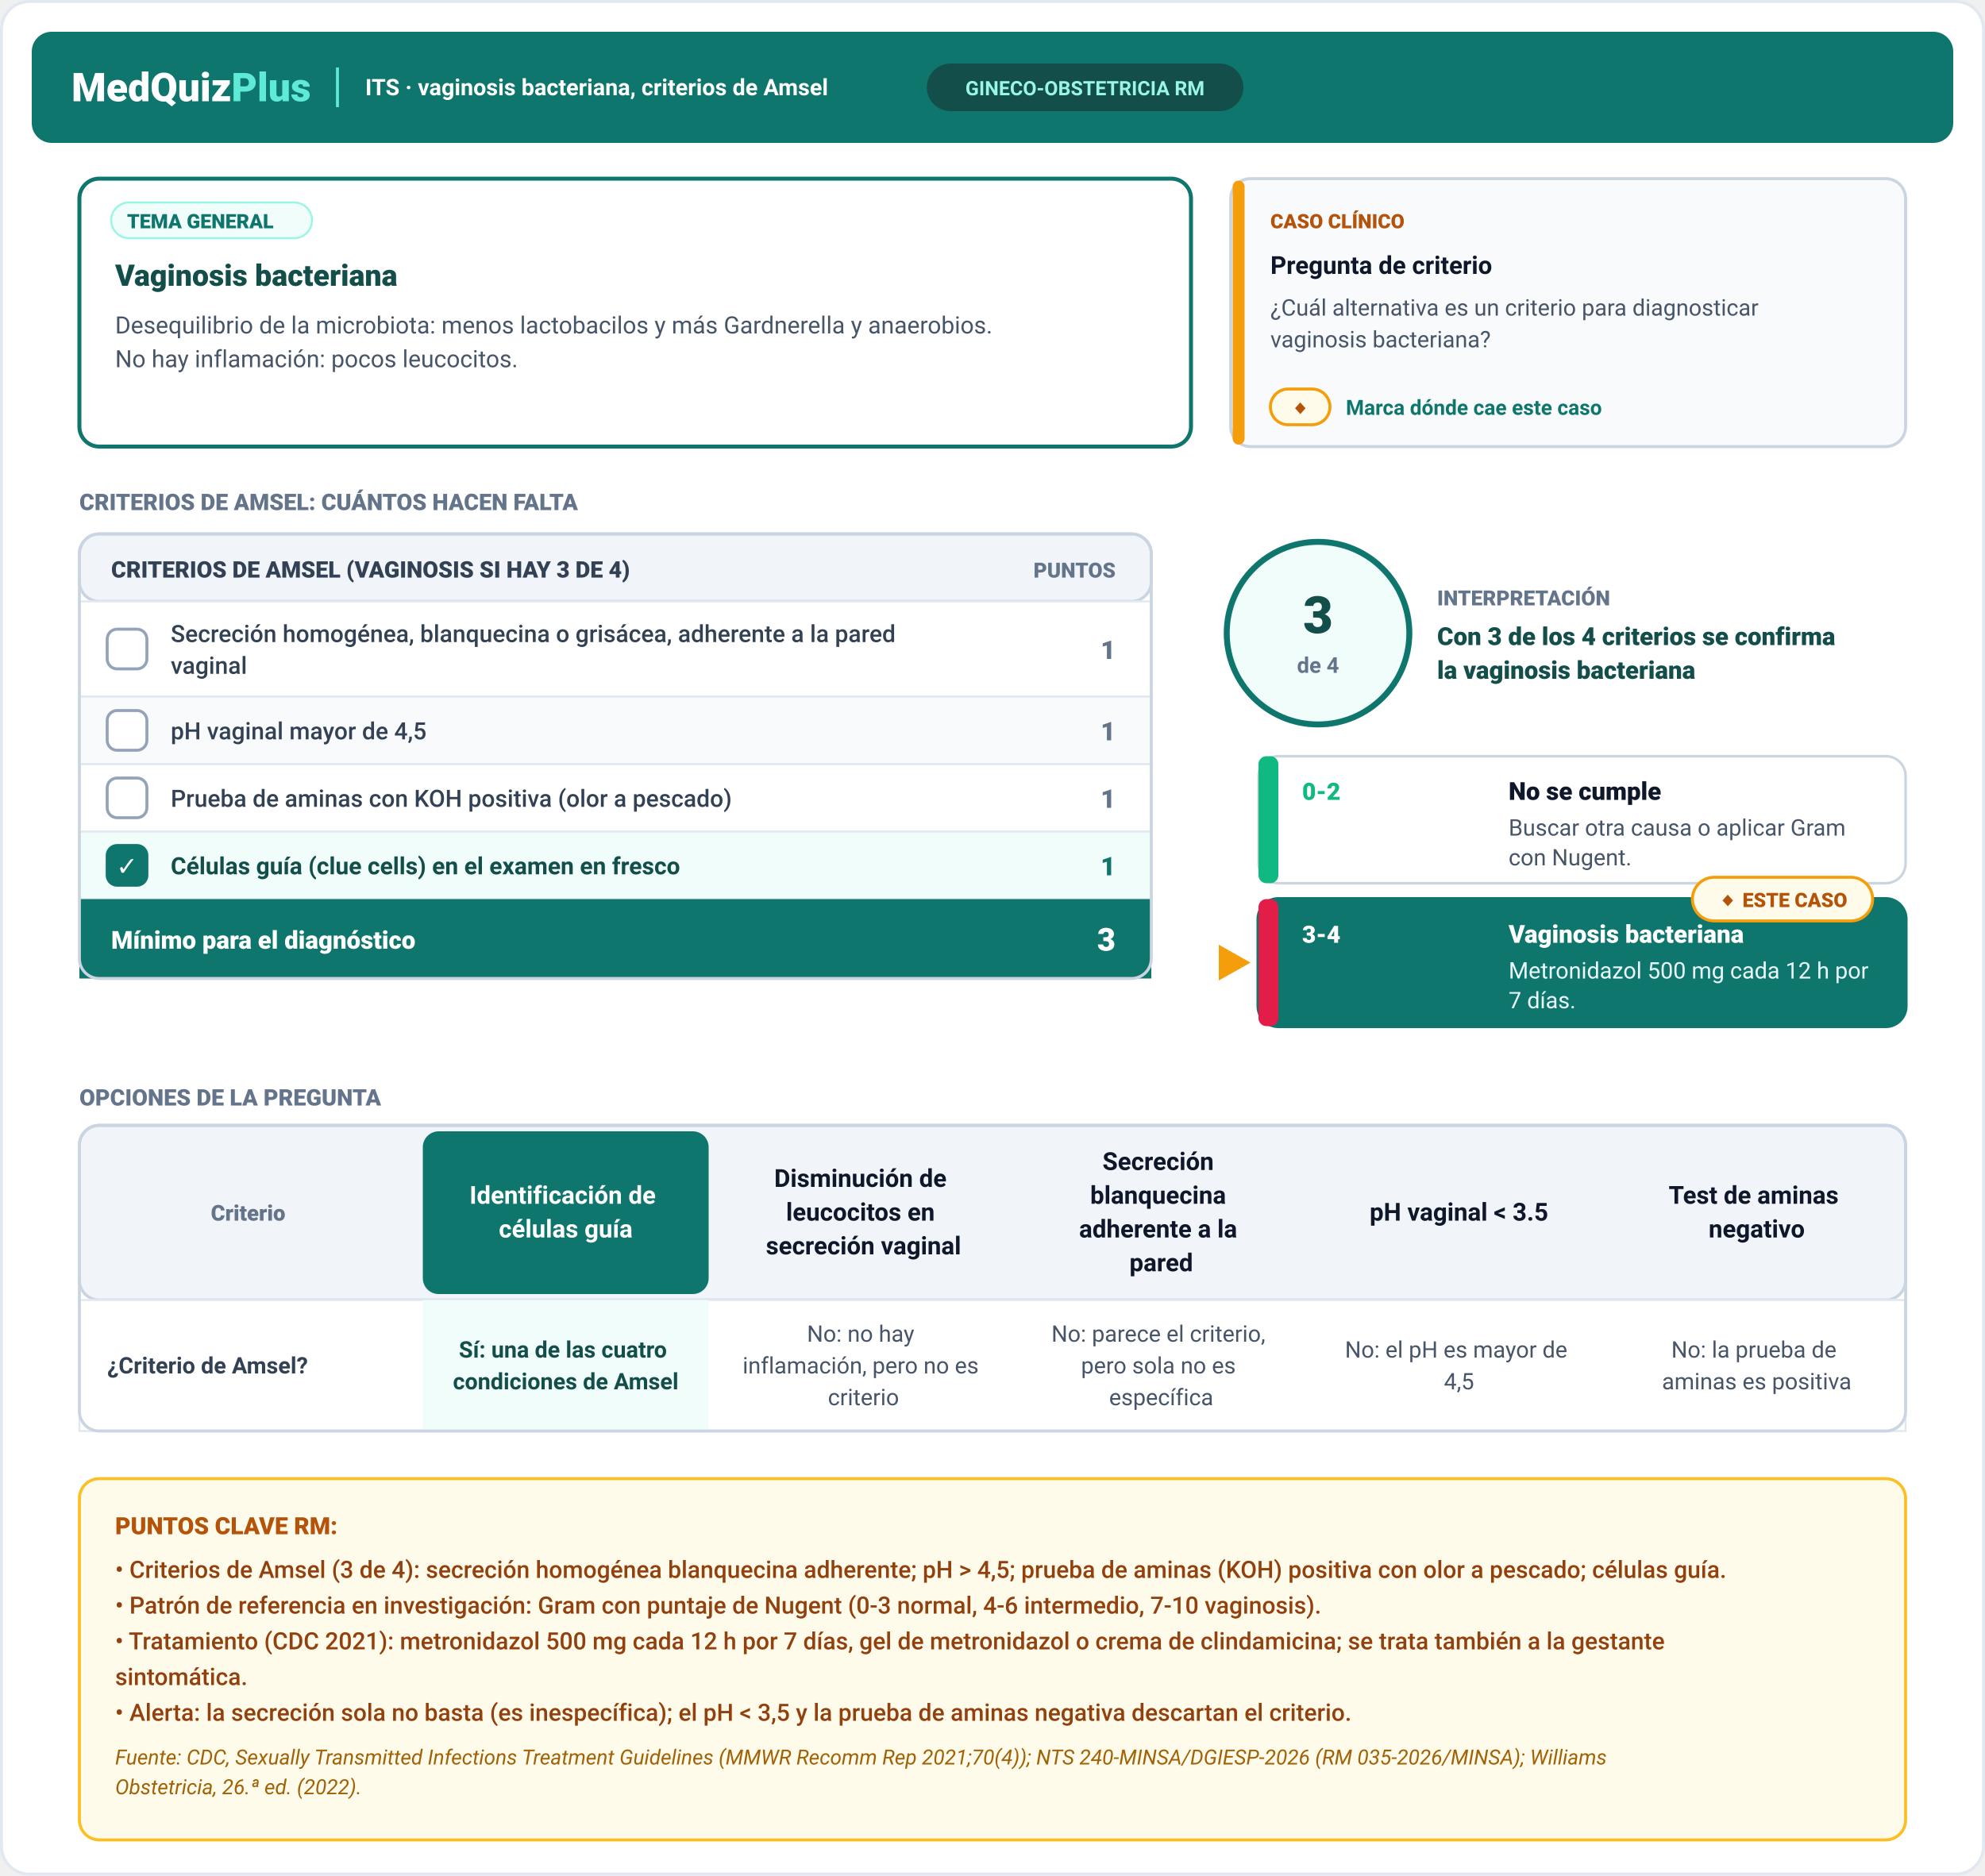
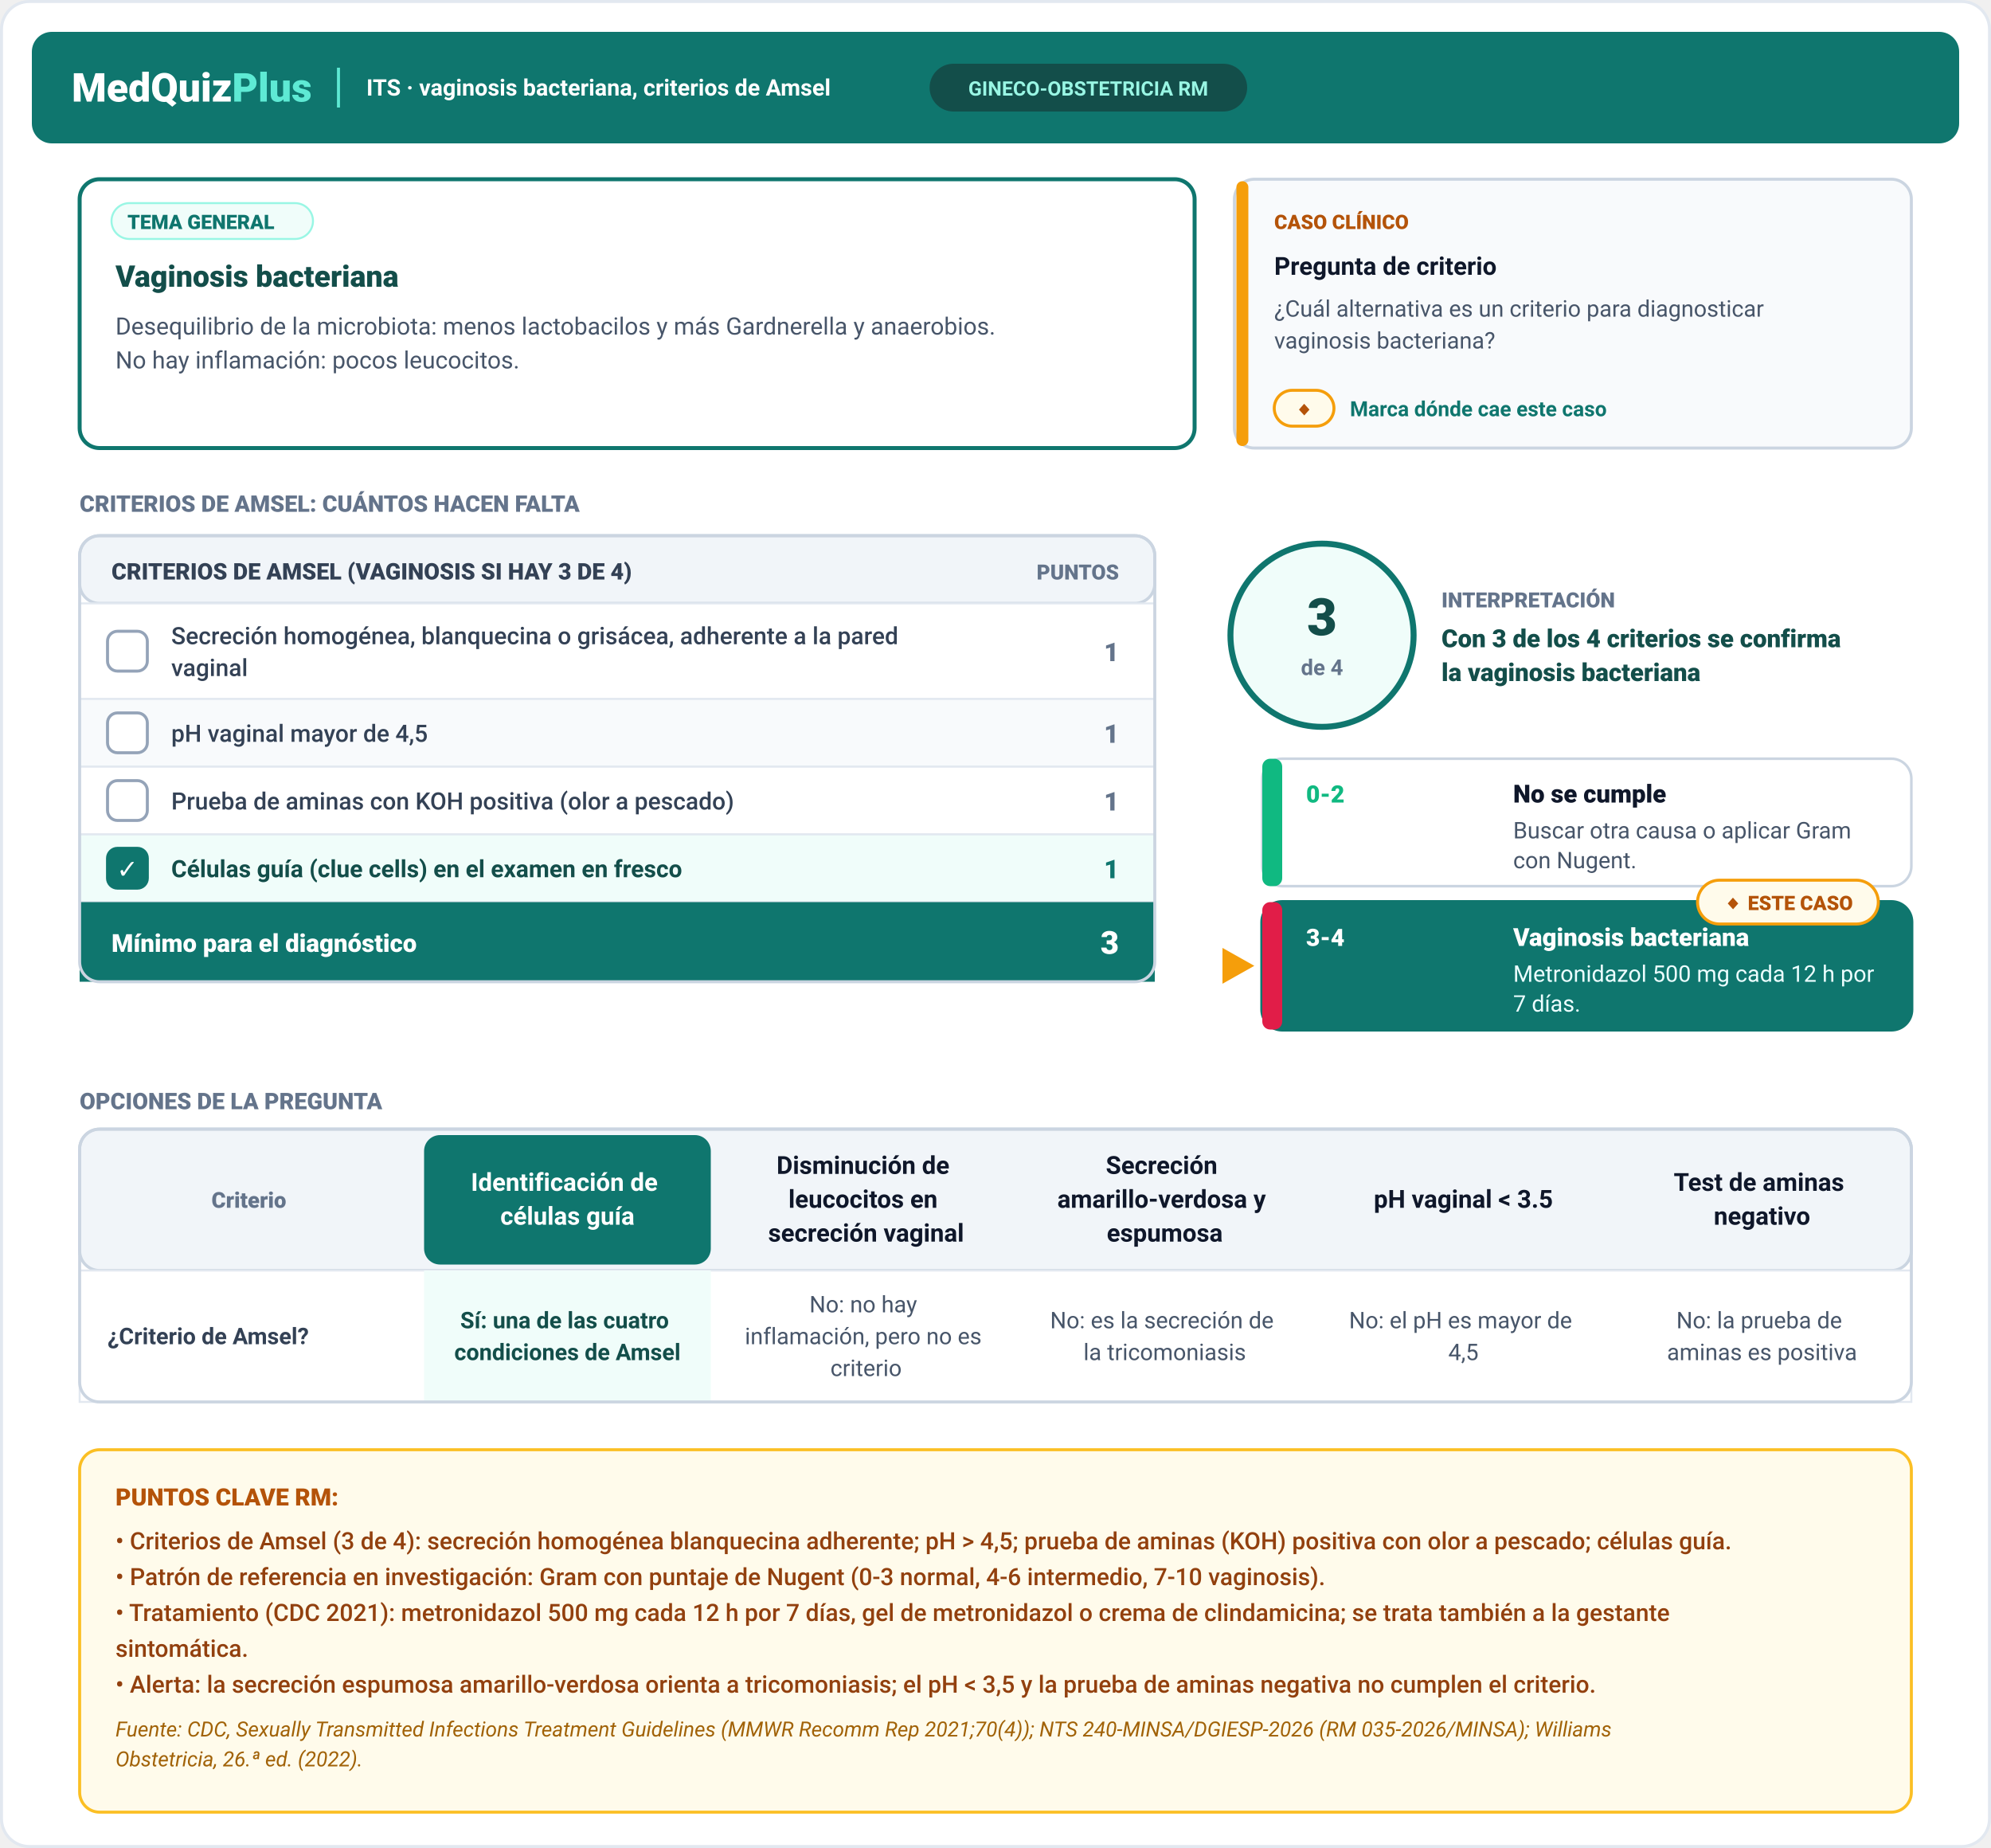
- <svg xmlns="http://www.w3.org/2000/svg" width="1000" height="945" viewBox="0 0 1000 945" font-family="Segoe UI, Roboto, Helvetica, Arial, sans-serif" role="img" aria-label="Las células guía hacen el diagnóstico de vaginosis bacteriana: criterios de Amsel, tres de cuatro">
-   <rect x="0.75" y="0.75" width="998.5" height="943.5" rx="14" fill="#ffffff" stroke="#e2e8f0" stroke-width="1.5" />
+ <svg xmlns="http://www.w3.org/2000/svg" width="1000" height="928" viewBox="0 0 1000 928" font-family="Segoe UI, Roboto, Helvetica, Arial, sans-serif" role="img" aria-label="Las células guía hacen el diagnóstico de vaginosis bacteriana: criterios de Amsel, tres de cuatro">
+   <rect x="0.75" y="0.75" width="998.5" height="926.5" rx="14" fill="#ffffff" stroke="#e2e8f0" stroke-width="1.5" />
  <rect x="16.0" y="16.0" width="968.0" height="56.0" rx="10" fill="#0f766e" stroke="none" stroke-width="1.5" />
  <text x="36" y="51.0" font-size="20" font-weight="800" fill="#ffffff">MedQuiz<tspan fill="#5eead4">Plus</tspan>
  </text>
  <line x1="170.0" y1="34.0" x2="170.0" y2="54.0" stroke="#5eead4" stroke-width="1.5" />
  <text x="184.0" y="48.0" font-size="11.5" font-weight="700" font-style="normal" fill="#ffffff" text-anchor="start" data-max="542">
    <tspan x="184.0" dy="0">ITS · vaginosis bacteriana, criterios de Amsel</tspan>
  </text>
  <rect x="466.9" y="32.0" width="159.5" height="24.0" rx="12" fill="#134e4a" stroke="none" stroke-width="1.5" />
  <text x="546.6" y="48.0" font-size="10" font-weight="700" font-style="normal" fill="#99f6e4" text-anchor="middle" data-max="144">
    <tspan x="546.6" dy="0">GINECO-OBSTETRICIA RM</tspan>
  </text>
  <rect x="40.0" y="90.0" width="560.0" height="135.0" rx="10" fill="#ffffff" stroke="#0f766e" stroke-width="2" />
  <rect x="56.0" y="102.0" width="101.2" height="18.0" rx="9" fill="#f0fdfa" stroke="#99f6e4" stroke-width="1" />
  <text x="64.0" y="115.0" font-size="10" font-weight="800" font-style="normal" fill="#0f766e" text-anchor="start" data-max="0">
    <tspan x="64.0" dy="0">TEMA GENERAL</tspan>
  </text>
  <text x="58.0" y="144.0" font-size="15" font-weight="800" font-style="normal" fill="#134e4a" text-anchor="start" data-max="524">
    <tspan x="58.0" dy="0">Vaginosis bacteriana</tspan>
  </text>
  <text x="58.0" y="168.0" font-size="12" font-weight="400" font-style="normal" fill="#475569" text-anchor="start" data-max="524">
    <tspan x="58.0" dy="0">Desequilibrio de la microbiota: menos lactobacilos y más Gardnerella y anaerobios.</tspan>
    <tspan x="58.0" dy="17">No hay inflamación: pocos leucocitos.</tspan>
  </text>
  <rect x="620.0" y="90.0" width="340.0" height="135.0" rx="10" fill="#f8fafc" stroke="#cbd5e1" stroke-width="1.5" />
  <rect x="621.0" y="91.0" width="6.0" height="133.0" rx="3" fill="#f59e0b" stroke="none" stroke-width="1.5" />
  <text x="640.0" y="115.0" font-size="10" font-weight="800" font-style="normal" fill="#b45309" text-anchor="start" data-max="0">
    <tspan x="640.0" dy="0">CASO CLÍNICO</tspan>
  </text>
  <text x="640.0" y="138.0" font-size="12.5" font-weight="700" font-style="normal" fill="#0f172a" text-anchor="start" data-max="304">
    <tspan x="640.0" dy="0">Pregunta de criterio</tspan>
  </text>
  <text x="640.0" y="159.0" font-size="11.5" font-weight="400" font-style="normal" fill="#475569" text-anchor="start" data-max="304">
    <tspan x="640.0" dy="0">¿Cuál alternativa es un criterio para diagnosticar</tspan>
    <tspan x="640.0" dy="16">vaginosis bacteriana?</tspan>
  </text>
  <rect x="640.0" y="196.0" width="30.0" height="18.0" rx="9" fill="#fffbeb" stroke="#f59e0b" stroke-width="1.5" />
  <text x="655.0" y="209.0" font-size="10" font-weight="800" font-style="normal" fill="#b45309" text-anchor="middle" data-max="0">
    <tspan x="655.0" dy="0">◆</tspan>
  </text>
  <text x="678.0" y="209.0" font-size="10.5" font-weight="700" font-style="normal" fill="#0f766e" text-anchor="start" data-max="260">
    <tspan x="678.0" dy="0">Marca dónde cae este caso</tspan>
  </text>
  <text x="40.0" y="257.0" font-size="11.5" font-weight="800" font-style="normal" fill="#64748b" text-anchor="start" data-max="900">
    <tspan x="40.0" dy="0">CRITERIOS DE AMSEL: CUÁNTOS HACEN FALTA</tspan>
  </text>
  <rect x="40.0" y="269.0" width="540.0" height="34.0" rx="10" fill="#f1f5f9" stroke="#cbd5e1" stroke-width="1.5" />
  <text x="56.0" y="291.0" font-size="11.5" font-weight="800" font-style="normal" fill="#334155" text-anchor="start" data-max="430">
    <tspan x="56.0" dy="0">CRITERIOS DE AMSEL (VAGINOSIS SI HAY 3 DE 4)</tspan>
  </text>
  <text x="562.0" y="291.0" font-size="10.5" font-weight="800" font-style="normal" fill="#64748b" text-anchor="end" data-max="90">
    <tspan x="562.0" dy="0">PUNTOS</tspan>
  </text>
  <rect x="40.0" y="303.0" width="540.0" height="48.0" rx="0" fill="#ffffff" stroke="#e2e8f0" stroke-width="1" />
  <rect x="54.0" y="317.0" width="20.0" height="20.0" rx="5" fill="#ffffff" stroke="#94a3b8" stroke-width="1.5" />
  <text x="86.0" y="323.5" font-size="12" font-weight="500" font-style="normal" fill="#334155" text-anchor="start" data-max="420">
    <tspan x="86.0" dy="0">Secreción homogénea, blanquecina o grisácea, adherente a la pared</tspan>
    <tspan x="86.0" dy="16">vaginal</tspan>
  </text>
  <text x="562.0" y="332.0" font-size="13" font-weight="800" font-style="normal" fill="#64748b" text-anchor="end" data-max="90">
    <tspan x="562.0" dy="0">1</tspan>
  </text>
  <rect x="40.0" y="351.0" width="540.0" height="34.0" rx="0" fill="#f8fafc" stroke="#e2e8f0" stroke-width="1" />
  <rect x="54.0" y="358.0" width="20.0" height="20.0" rx="5" fill="#ffffff" stroke="#94a3b8" stroke-width="1.5" />
  <text x="86.0" y="372.5" font-size="12" font-weight="500" font-style="normal" fill="#334155" text-anchor="start" data-max="420">
    <tspan x="86.0" dy="0">pH vaginal mayor de 4,5</tspan>
  </text>
  <text x="562.0" y="373.0" font-size="13" font-weight="800" font-style="normal" fill="#64748b" text-anchor="end" data-max="90">
    <tspan x="562.0" dy="0">1</tspan>
  </text>
  <rect x="40.0" y="385.0" width="540.0" height="34.0" rx="0" fill="#ffffff" stroke="#e2e8f0" stroke-width="1" />
  <rect x="54.0" y="392.0" width="20.0" height="20.0" rx="5" fill="#ffffff" stroke="#94a3b8" stroke-width="1.5" />
  <text x="86.0" y="406.5" font-size="12" font-weight="500" font-style="normal" fill="#334155" text-anchor="start" data-max="420">
    <tspan x="86.0" dy="0">Prueba de aminas con KOH positiva (olor a pescado)</tspan>
  </text>
  <text x="562.0" y="407.0" font-size="13" font-weight="800" font-style="normal" fill="#64748b" text-anchor="end" data-max="90">
    <tspan x="562.0" dy="0">1</tspan>
  </text>
  <rect x="40.0" y="419.0" width="540.0" height="34.0" rx="0" fill="#f0fdfa" stroke="#e2e8f0" stroke-width="1" />
  <rect x="54.0" y="426.0" width="20.0" height="20.0" rx="5" fill="#0f766e" stroke="#0f766e" stroke-width="1.5" />
  <text x="64.0" y="441.0" font-size="13" font-weight="800" font-style="normal" fill="#ffffff" text-anchor="middle" data-max="0">
    <tspan x="64.0" dy="0">✓</tspan>
  </text>
  <text x="86.0" y="440.5" font-size="12" font-weight="700" font-style="normal" fill="#134e4a" text-anchor="start" data-max="420">
    <tspan x="86.0" dy="0">Células guía (clue cells) en el examen en fresco</tspan>
  </text>
  <text x="562.0" y="441.0" font-size="13" font-weight="800" font-style="normal" fill="#0f766e" text-anchor="end" data-max="90">
    <tspan x="562.0" dy="0">1</tspan>
  </text>
  <rect x="40.0" y="453.0" width="540.0" height="40.0" rx="0" fill="#0f766e" stroke="none" stroke-width="1.5" />
  <text x="56.0" y="478.0" font-size="12.5" font-weight="800" font-style="normal" fill="#ffffff" text-anchor="start" data-max="430">
    <tspan x="56.0" dy="0">Mínimo para el diagnóstico</tspan>
  </text>
  <text x="562.0" y="479.0" font-size="16" font-weight="800" font-style="normal" fill="#ffffff" text-anchor="end" data-max="90">
    <tspan x="562.0" dy="0">3</tspan>
  </text>
  <rect x="40.0" y="269.0" width="540.0" height="224.0" rx="10" fill="none" stroke="#cbd5e1" stroke-width="1.5" />
  <circle cx="664.0" cy="319.0" r="46" fill="#f0fdfa" stroke="#0f766e" stroke-width="3" />
  <text x="664.0" y="319.0" font-size="26" font-weight="800" font-style="normal" fill="#134e4a" text-anchor="middle" data-max="0">
    <tspan x="664.0" dy="0">3</tspan>
  </text>
  <text x="664.0" y="339.0" font-size="11" font-weight="700" font-style="normal" fill="#64748b" text-anchor="middle" data-max="0">
    <tspan x="664.0" dy="0">de 4</tspan>
  </text>
  <text x="724.0" y="305.0" font-size="10.5" font-weight="800" font-style="normal" fill="#64748b" text-anchor="start" data-max="230">
    <tspan x="724.0" dy="0">INTERPRETACIÓN</tspan>
  </text>
  <text x="724.0" y="325.0" font-size="12.5" font-weight="800" font-style="normal" fill="#134e4a" text-anchor="start" data-max="230">
    <tspan x="724.0" dy="0">Con 3 de los 4 criterios se confirma</tspan>
    <tspan x="724.0" dy="17">la vaginosis bacteriana</tspan>
  </text>
  <rect x="634.0" y="381.0" width="326.0" height="64.0" rx="10" fill="#ffffff" stroke="#cbd5e1" stroke-width="1.3" />
  <rect x="634.0" y="381.0" width="10.0" height="64.0" rx="4" fill="#10b981" stroke="none" stroke-width="1.5" />
  <text x="656.0" y="403.0" font-size="12" font-weight="800" font-style="normal" fill="#10b981" text-anchor="start" data-max="100">
    <tspan x="656.0" dy="0">0-2</tspan>
  </text>
  <text x="760.0" y="403.0" font-size="12.5" font-weight="800" font-style="normal" fill="#0f172a" text-anchor="start" data-max="190">
    <tspan x="760.0" dy="0">No se cumple</tspan>
  </text>
  <text x="760.0" y="421.0" font-size="11.5" font-weight="400" font-style="normal" fill="#475569" text-anchor="start" data-max="190">
    <tspan x="760.0" dy="0">Buscar otra causa o aplicar Gram</tspan>
    <tspan x="760.0" dy="15">con Nugent.</tspan>
  </text>
  <rect x="634.0" y="453.0" width="326.0" height="64.0" rx="10" fill="#0f766e" stroke="#0f766e" stroke-width="2" />
  <rect x="634.0" y="453.0" width="10.0" height="64.0" rx="4" fill="#e11d48" stroke="none" stroke-width="1.5" />
  <text x="656.0" y="475.0" font-size="12" font-weight="800" font-style="normal" fill="#ffffff" text-anchor="start" data-max="100">
    <tspan x="656.0" dy="0">3-4</tspan>
  </text>
  <text x="760.0" y="475.0" font-size="12.5" font-weight="800" font-style="normal" fill="#ffffff" text-anchor="start" data-max="190">
    <tspan x="760.0" dy="0">Vaginosis bacteriana</tspan>
  </text>
  <text x="760.0" y="493.0" font-size="11.5" font-weight="400" font-style="normal" fill="#ecfeff" text-anchor="start" data-max="190">
    <tspan x="760.0" dy="0">Metronidazol 500 mg cada 12 h por</tspan>
    <tspan x="760.0" dy="15">7 días.</tspan>
  </text>
  <polygon points="614.0,476.0 614.0,494.0 630.0,485.0" fill="#f59e0b" />
  <rect x="852.6" y="442.0" width="90.8" height="22.0" rx="11" fill="#fffbeb" stroke="#f59e0b" stroke-width="1.5" />
  <text x="898.0" y="457.0" font-size="10" font-weight="800" font-style="normal" fill="#b45309" text-anchor="middle" data-max="0">
    <tspan x="898.0" dy="0">◆ ESTE CASO</tspan>
  </text>
  <text x="40.0" y="557.0" font-size="11.5" font-weight="800" font-style="normal" fill="#64748b" text-anchor="start" data-max="900">
    <tspan x="40.0" dy="0">OPCIONES DE LA PREGUNTA</tspan>
  </text>
-   <rect x="40.0" y="567.0" width="920.0" height="88.0" rx="10" fill="#f1f5f9" stroke="#cbd5e1" stroke-width="1.5" />
-   <text x="125.0" y="615.0" font-size="11" font-weight="800" font-style="normal" fill="#64748b" text-anchor="middle" data-max="154">
+   <rect x="40.0" y="567.0" width="920.0" height="71.0" rx="10" fill="#f1f5f9" stroke="#cbd5e1" stroke-width="1.5" />
+   <text x="125.0" y="606.5" font-size="11" font-weight="800" font-style="normal" fill="#64748b" text-anchor="middle" data-max="154">
    <tspan x="125.0" dy="0">Criterio</tspan>
  </text>
-   <rect x="213.0" y="570.0" width="144.0" height="82.0" rx="8" fill="#0f766e" stroke="none" stroke-width="1.5" />
-   <text x="285.0" y="606.5" font-size="12.5" font-weight="700" font-style="normal" fill="#ffffff" text-anchor="middle" data-max="130">
+   <rect x="213.0" y="570.0" width="144.0" height="65.0" rx="8" fill="#0f766e" stroke="none" stroke-width="1.5" />
+   <text x="285.0" y="598.0" font-size="12.5" font-weight="700" font-style="normal" fill="#ffffff" text-anchor="middle" data-max="130">
    <tspan x="285.0" dy="0">Identificación de</tspan>
    <tspan x="285.0" dy="17">células guía</tspan>
  </text>
-   <text x="435.0" y="598.0" font-size="12.5" font-weight="700" font-style="normal" fill="#0f172a" text-anchor="middle" data-max="130">
+   <text x="435.0" y="589.5" font-size="12.5" font-weight="700" font-style="normal" fill="#0f172a" text-anchor="middle" data-max="130">
    <tspan x="435.0" dy="0">Disminución de</tspan>
    <tspan x="435.0" dy="17">leucocitos en</tspan>
    <tspan x="435.0" dy="17">secreción vaginal</tspan>
  </text>
  <text x="585.0" y="589.5" font-size="12.5" font-weight="700" font-style="normal" fill="#0f172a" text-anchor="middle" data-max="130">
    <tspan x="585.0" dy="0">Secreción</tspan>
-     <tspan x="585.0" dy="17">blanquecina</tspan>
-     <tspan x="585.0" dy="17">adherente a la</tspan>
-     <tspan x="585.0" dy="17">pared</tspan>
-   </text>
-   <text x="735.0" y="615.0" font-size="12.5" font-weight="700" font-style="normal" fill="#0f172a" text-anchor="middle" data-max="130">
+     <tspan x="585.0" dy="17">amarillo-verdosa y</tspan>
+     <tspan x="585.0" dy="17">espumosa</tspan>
+   </text>
+   <text x="735.0" y="606.5" font-size="12.5" font-weight="700" font-style="normal" fill="#0f172a" text-anchor="middle" data-max="130">
    <tspan x="735.0" dy="0">pH vaginal &lt; 3.5</tspan>
  </text>
-   <text x="885.0" y="606.5" font-size="12.5" font-weight="700" font-style="normal" fill="#0f172a" text-anchor="middle" data-max="130">
+   <text x="885.0" y="598.0" font-size="12.5" font-weight="700" font-style="normal" fill="#0f172a" text-anchor="middle" data-max="130">
    <tspan x="885.0" dy="0">Test de aminas</tspan>
    <tspan x="885.0" dy="17">negativo</tspan>
  </text>
-   <rect x="40.0" y="655.0" width="920.0" height="66.0" rx="0" fill="#ffffff" stroke="#e2e8f0" stroke-width="1" />
-   <rect x="213.0" y="655.0" width="144.0" height="66.0" rx="0" fill="#f0fdfa" stroke="none" stroke-width="1.5" />
-   <text x="54.0" y="692.0" font-size="11.5" font-weight="700" font-style="normal" fill="#334155" text-anchor="start" data-max="146">
+   <rect x="40.0" y="638.0" width="920.0" height="66.0" rx="0" fill="#ffffff" stroke="#e2e8f0" stroke-width="1" />
+   <rect x="213.0" y="638.0" width="144.0" height="66.0" rx="0" fill="#f0fdfa" stroke="none" stroke-width="1.5" />
+   <text x="54.0" y="675.0" font-size="11.5" font-weight="700" font-style="normal" fill="#334155" text-anchor="start" data-max="146">
    <tspan x="54.0" dy="0">¿Criterio de Amsel?</tspan>
  </text>
-   <text x="285.0" y="684.0" font-size="11.5" font-weight="600" font-style="normal" fill="#134e4a" text-anchor="middle" data-max="128">
+   <text x="285.0" y="667.0" font-size="11.5" font-weight="600" font-style="normal" fill="#134e4a" text-anchor="middle" data-max="128">
    <tspan x="285.0" dy="0">Sí: una de las cuatro</tspan>
    <tspan x="285.0" dy="16">condiciones de Amsel</tspan>
  </text>
-   <text x="435.0" y="676.0" font-size="11.5" font-weight="400" font-style="normal" fill="#475569" text-anchor="middle" data-max="128">
+   <text x="435.0" y="659.0" font-size="11.5" font-weight="400" font-style="normal" fill="#475569" text-anchor="middle" data-max="128">
    <tspan x="435.0" dy="0">No: no hay</tspan>
    <tspan x="435.0" dy="16">inflamación, pero no es</tspan>
    <tspan x="435.0" dy="16">criterio</tspan>
  </text>
-   <text x="585.0" y="676.0" font-size="11.5" font-weight="400" font-style="normal" fill="#475569" text-anchor="middle" data-max="128">
-     <tspan x="585.0" dy="0">No: parece el criterio,</tspan>
-     <tspan x="585.0" dy="16">pero sola no es</tspan>
-     <tspan x="585.0" dy="16">específica</tspan>
-   </text>
-   <text x="735.0" y="684.0" font-size="11.5" font-weight="400" font-style="normal" fill="#475569" text-anchor="middle" data-max="128">
+   <text x="585.0" y="667.0" font-size="11.5" font-weight="400" font-style="normal" fill="#475569" text-anchor="middle" data-max="128">
+     <tspan x="585.0" dy="0">No: es la secreción de</tspan>
+     <tspan x="585.0" dy="16">la tricomoniasis</tspan>
+   </text>
+   <text x="735.0" y="667.0" font-size="11.5" font-weight="400" font-style="normal" fill="#475569" text-anchor="middle" data-max="128">
    <tspan x="735.0" dy="0">No: el pH es mayor de</tspan>
    <tspan x="735.0" dy="16">4,5</tspan>
  </text>
-   <text x="885.0" y="684.0" font-size="11.5" font-weight="400" font-style="normal" fill="#475569" text-anchor="middle" data-max="128">
+   <text x="885.0" y="667.0" font-size="11.5" font-weight="400" font-style="normal" fill="#475569" text-anchor="middle" data-max="128">
    <tspan x="885.0" dy="0">No: la prueba de</tspan>
    <tspan x="885.0" dy="16">aminas es positiva</tspan>
  </text>
-   <rect x="40.0" y="567.0" width="920.0" height="154.0" rx="10" fill="none" stroke="#cbd5e1" stroke-width="1.5" />
-   <rect x="40.0" y="745.0" width="920.0" height="182.0" rx="10" fill="#fffbeb" stroke="#fbbf24" stroke-width="1.5" />
-   <text x="58.0" y="773.0" font-size="12" font-weight="800" font-style="normal" fill="#b45309" text-anchor="start" data-max="884">
+   <rect x="40.0" y="567.0" width="920.0" height="137.0" rx="10" fill="none" stroke="#cbd5e1" stroke-width="1.5" />
+   <rect x="40.0" y="728.0" width="920.0" height="182.0" rx="10" fill="#fffbeb" stroke="#fbbf24" stroke-width="1.5" />
+   <text x="58.0" y="756.0" font-size="12" font-weight="800" font-style="normal" fill="#b45309" text-anchor="start" data-max="884">
    <tspan x="58.0" dy="0">PUNTOS CLAVE RM:</tspan>
  </text>
-   <text x="58.0" y="795.0" font-size="12" font-weight="500" font-style="normal" fill="#92400e" text-anchor="start" data-max="884">
+   <text x="58.0" y="778.0" font-size="12" font-weight="500" font-style="normal" fill="#92400e" text-anchor="start" data-max="884">
    <tspan x="58.0" dy="0">• Criterios de Amsel (3 de 4): secreción homogénea blanquecina adherente; pH &gt; 4,5; prueba de aminas (KOH) positiva con olor a pescado; células guía.</tspan>
    <tspan x="58.0" dy="18">• Patrón de referencia en investigación: Gram con puntaje de Nugent (0-3 normal, 4-6 intermedio, 7-10 vaginosis).</tspan>
    <tspan x="58.0" dy="18">• Tratamiento (CDC 2021): metronidazol 500 mg cada 12 h por 7 días, gel de metronidazol o crema de clindamicina; se trata también a la gestante</tspan>
    <tspan x="58.0" dy="18">   sintomática.</tspan>
-     <tspan x="58.0" dy="18">• Alerta: la secreción sola no basta (es inespecífica); el pH &lt; 3,5 y la prueba de aminas negativa descartan el criterio.</tspan>
-   </text>
-   <text x="58.0" y="889.0" font-size="10.5" font-weight="400" font-style="italic" fill="#a16207" text-anchor="start" data-max="884">
+     <tspan x="58.0" dy="18">• Alerta: la secreción espumosa amarillo-verdosa orienta a tricomoniasis; el pH &lt; 3,5 y la prueba de aminas negativa no cumplen el criterio.</tspan>
+   </text>
+   <text x="58.0" y="872.0" font-size="10.5" font-weight="400" font-style="italic" fill="#a16207" text-anchor="start" data-max="884">
    <tspan x="58.0" dy="0">Fuente: CDC, Sexually Transmitted Infections Treatment Guidelines (MMWR Recomm Rep 2021;70(4)); NTS 240-MINSA/DGIESP-2026 (RM 035-2026/MINSA); Williams</tspan>
    <tspan x="58.0" dy="15">Obstetricia, 26.ª ed. (2022).</tspan>
  </text>
</svg>
